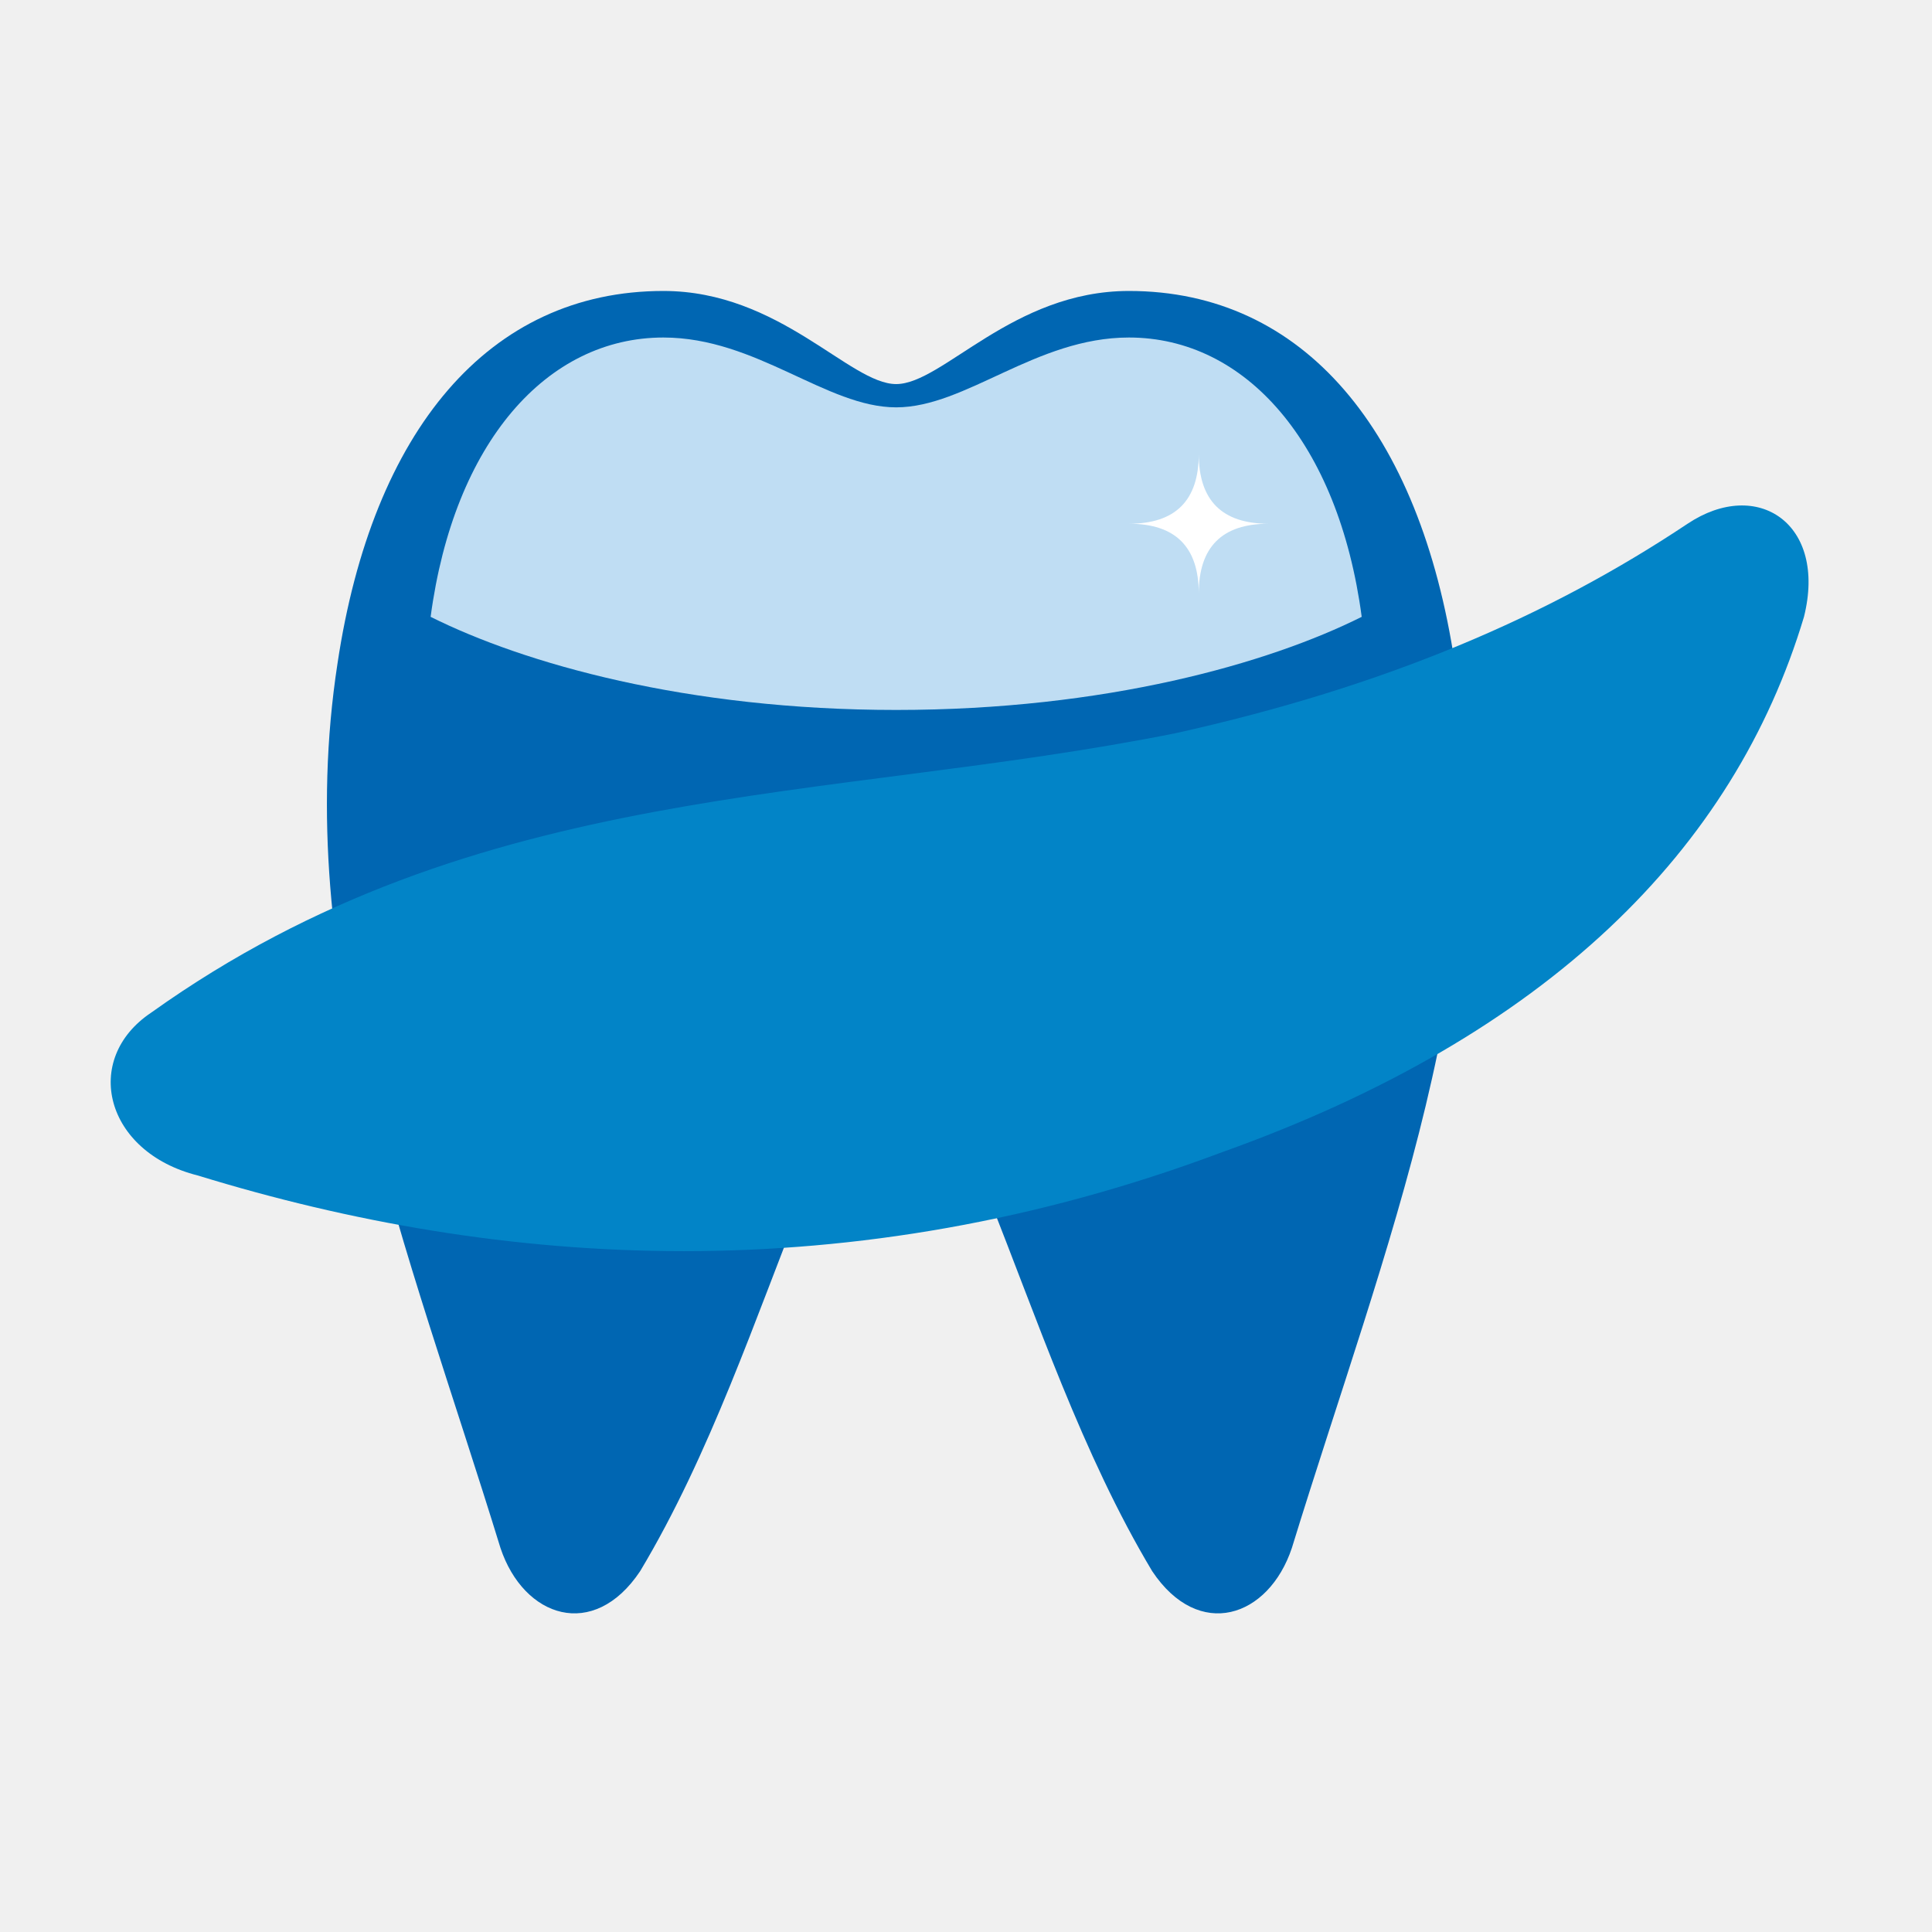
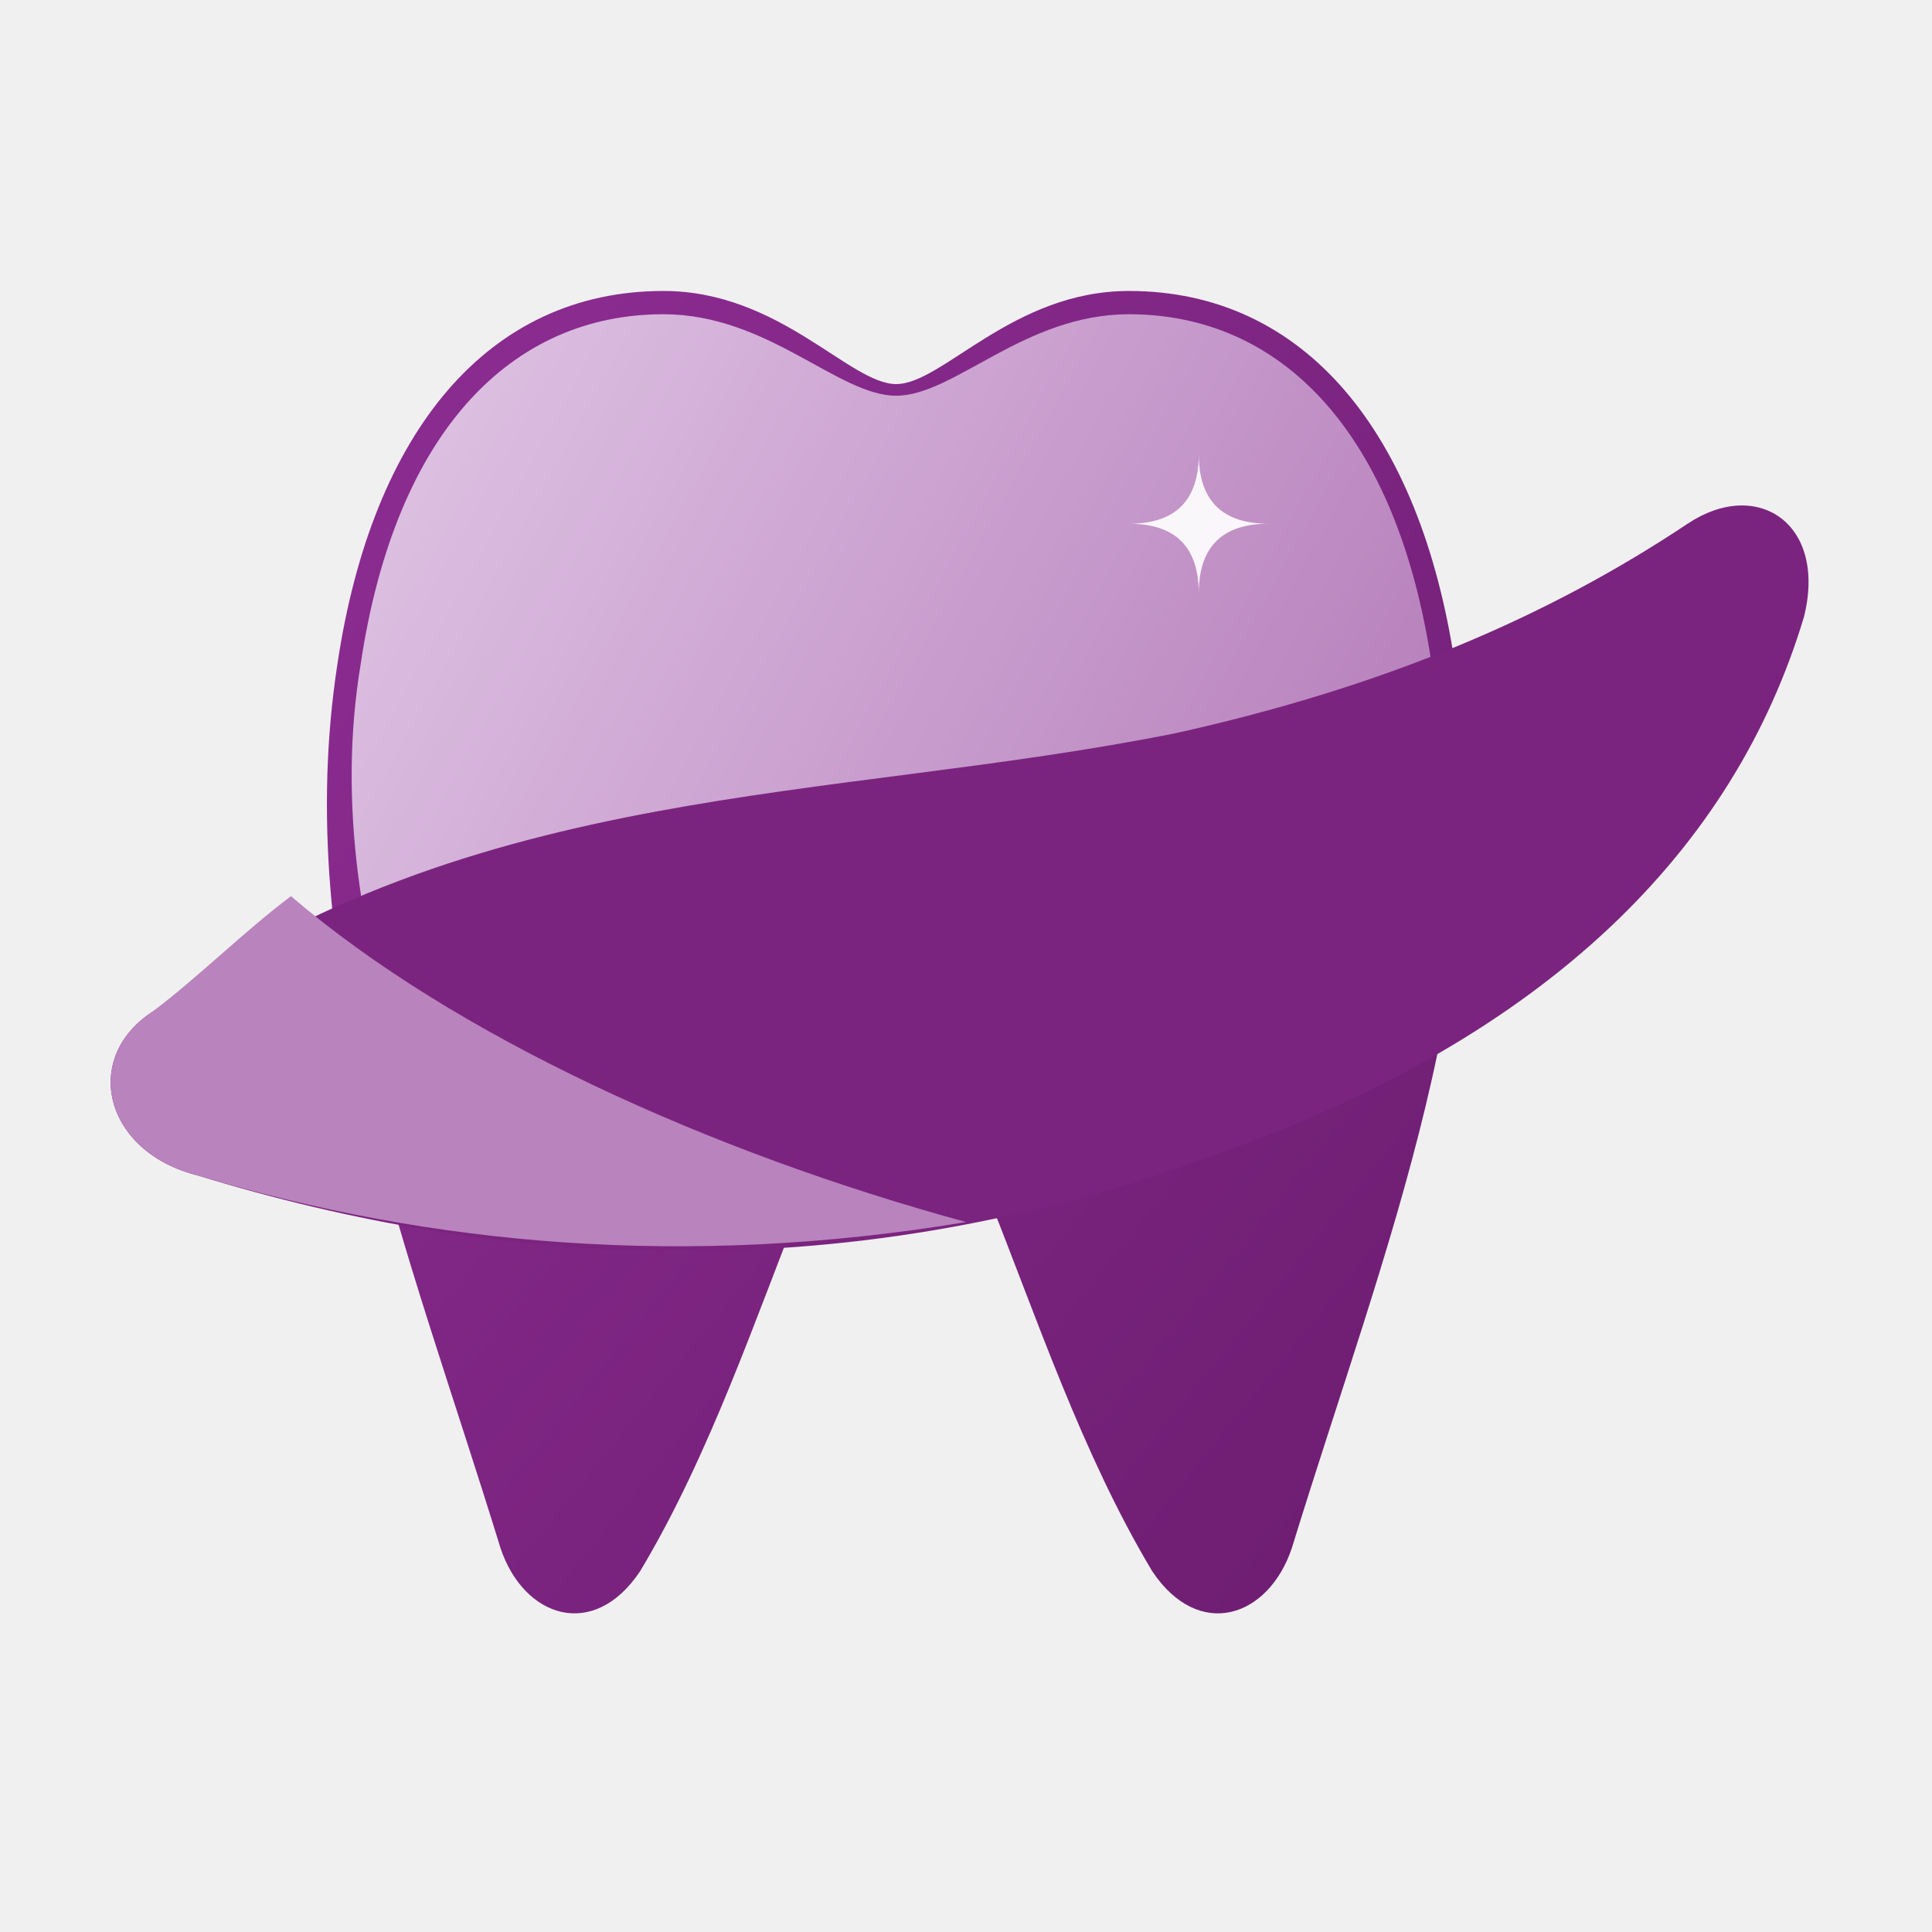
<svg xmlns="http://www.w3.org/2000/svg" width="112" height="112" viewBox="63 45 166 166" role="img" aria-labelledby="marca-title">
-   <path d="M 120 70 C 105 70 95 82 92 102 C 88 128 98 152 106 178 C 108 184 114 186 118 180 C 124 170 128 158 132 148 C 136 142 144 142 148 148 C 152 158 156 170 162 180 C 166 186 172 184 174 178 C 182 152 192 128 188 102 C 185 82 175 70 160 70 C 150 70 144 78 140 78 C 136 78 130 70 120 70 Z" fill="#0066b2" />
-   <path d="M 120 74 C 110 74 102 83 100 98 C 108 102 122 106 140 106 C 158 106 172 102 180 98 C 178 83 170 74 160 74 C 152 74 146 80 140 80 C 134 80 128 74 120 74 Z" fill="#e0f2fe" fill-opacity="0.85" />
-   <path d="M 76 132 C 70 136 72 144 80 146 C 106 154 136 156 168 144 C 196 134 212 118 218 98 C 220 90 214 86 208 90 C 196 98 182 104 164 108 C 134 114 104 112 76 132 Z" fill="#0284c7" />
-   <path d="M 166 84 Q 166 90 172 90 Q 166 90 166 96 Q 166 90 160 90 Q 166 90 166 84 Z" fill="#ffffff" />
+   <defs>
+     <linearGradient id="tooth-lilac" x1="100" y1="68" x2="180" y2="112" gradientUnits="userSpaceOnUse">
+       <stop offset="0%" stop-color="#DFC4E4" />
+       <stop offset="100%" stop-color="#B983BE" />
+     </linearGradient>
+     <linearGradient id="tooth-plum" x1="90" y1="100" x2="195" y2="185" gradientUnits="userSpaceOnUse">
+       <stop offset="0%" stop-color="#8A2B8F" />
+       <stop offset="100%" stop-color="#6A1C6E" />
+     </linearGradient>
+   </defs>
+   <path d="M 120 70 C 105 70 95 82 92 102 C 88 128 98 152 106 178 C 108 184 114 186 118 180 C 124 170 128 158 132 148 C 136 142 144 142 148 148 C 152 158 156 170 162 180 C 166 186 172 184 174 178 C 182 152 192 128 188 102 C 185 82 175 70 160 70 C 150 70 144 78 140 78 C 136 78 130 70 120 70 Z" fill="url(#tooth-plum)" />
+   <path d="M 120 72 C 107 72 97 82 94 102 C 92 114 94 126 98 138 C 126 142 156 134 184 114 C 186 110 187 106 186 102 C 183 82 173 72 160 72 C 151 72 145 79 140 79 C 135 79 129 72 120 72 Z" fill="url(#tooth-lilac)" />
+   <path d="M 76 132 C 70 136 72 144 80 146 C 106 154 136 156 168 144 C 196 134 212 118 218 98 C 220 90 214 86 208 90 C 196 98 182 104 164 108 C 134 114 104 112 76 132 Z" fill="#7B247F" />
+   <path d="M 76 132 C 70 136 72 144 80 146 C 100 152 122 154 146 150 C 124 144 102 134 88 122 C 84 125 80 129 76 132 Z" fill="#B983BE" />
+   <path d="M 166 84 Q 166 90 172 90 Q 166 90 166 96 Q 166 90 160 90 Q 166 90 166 84 Z" fill="#FFFFFF" opacity="0.92" />
</svg>
